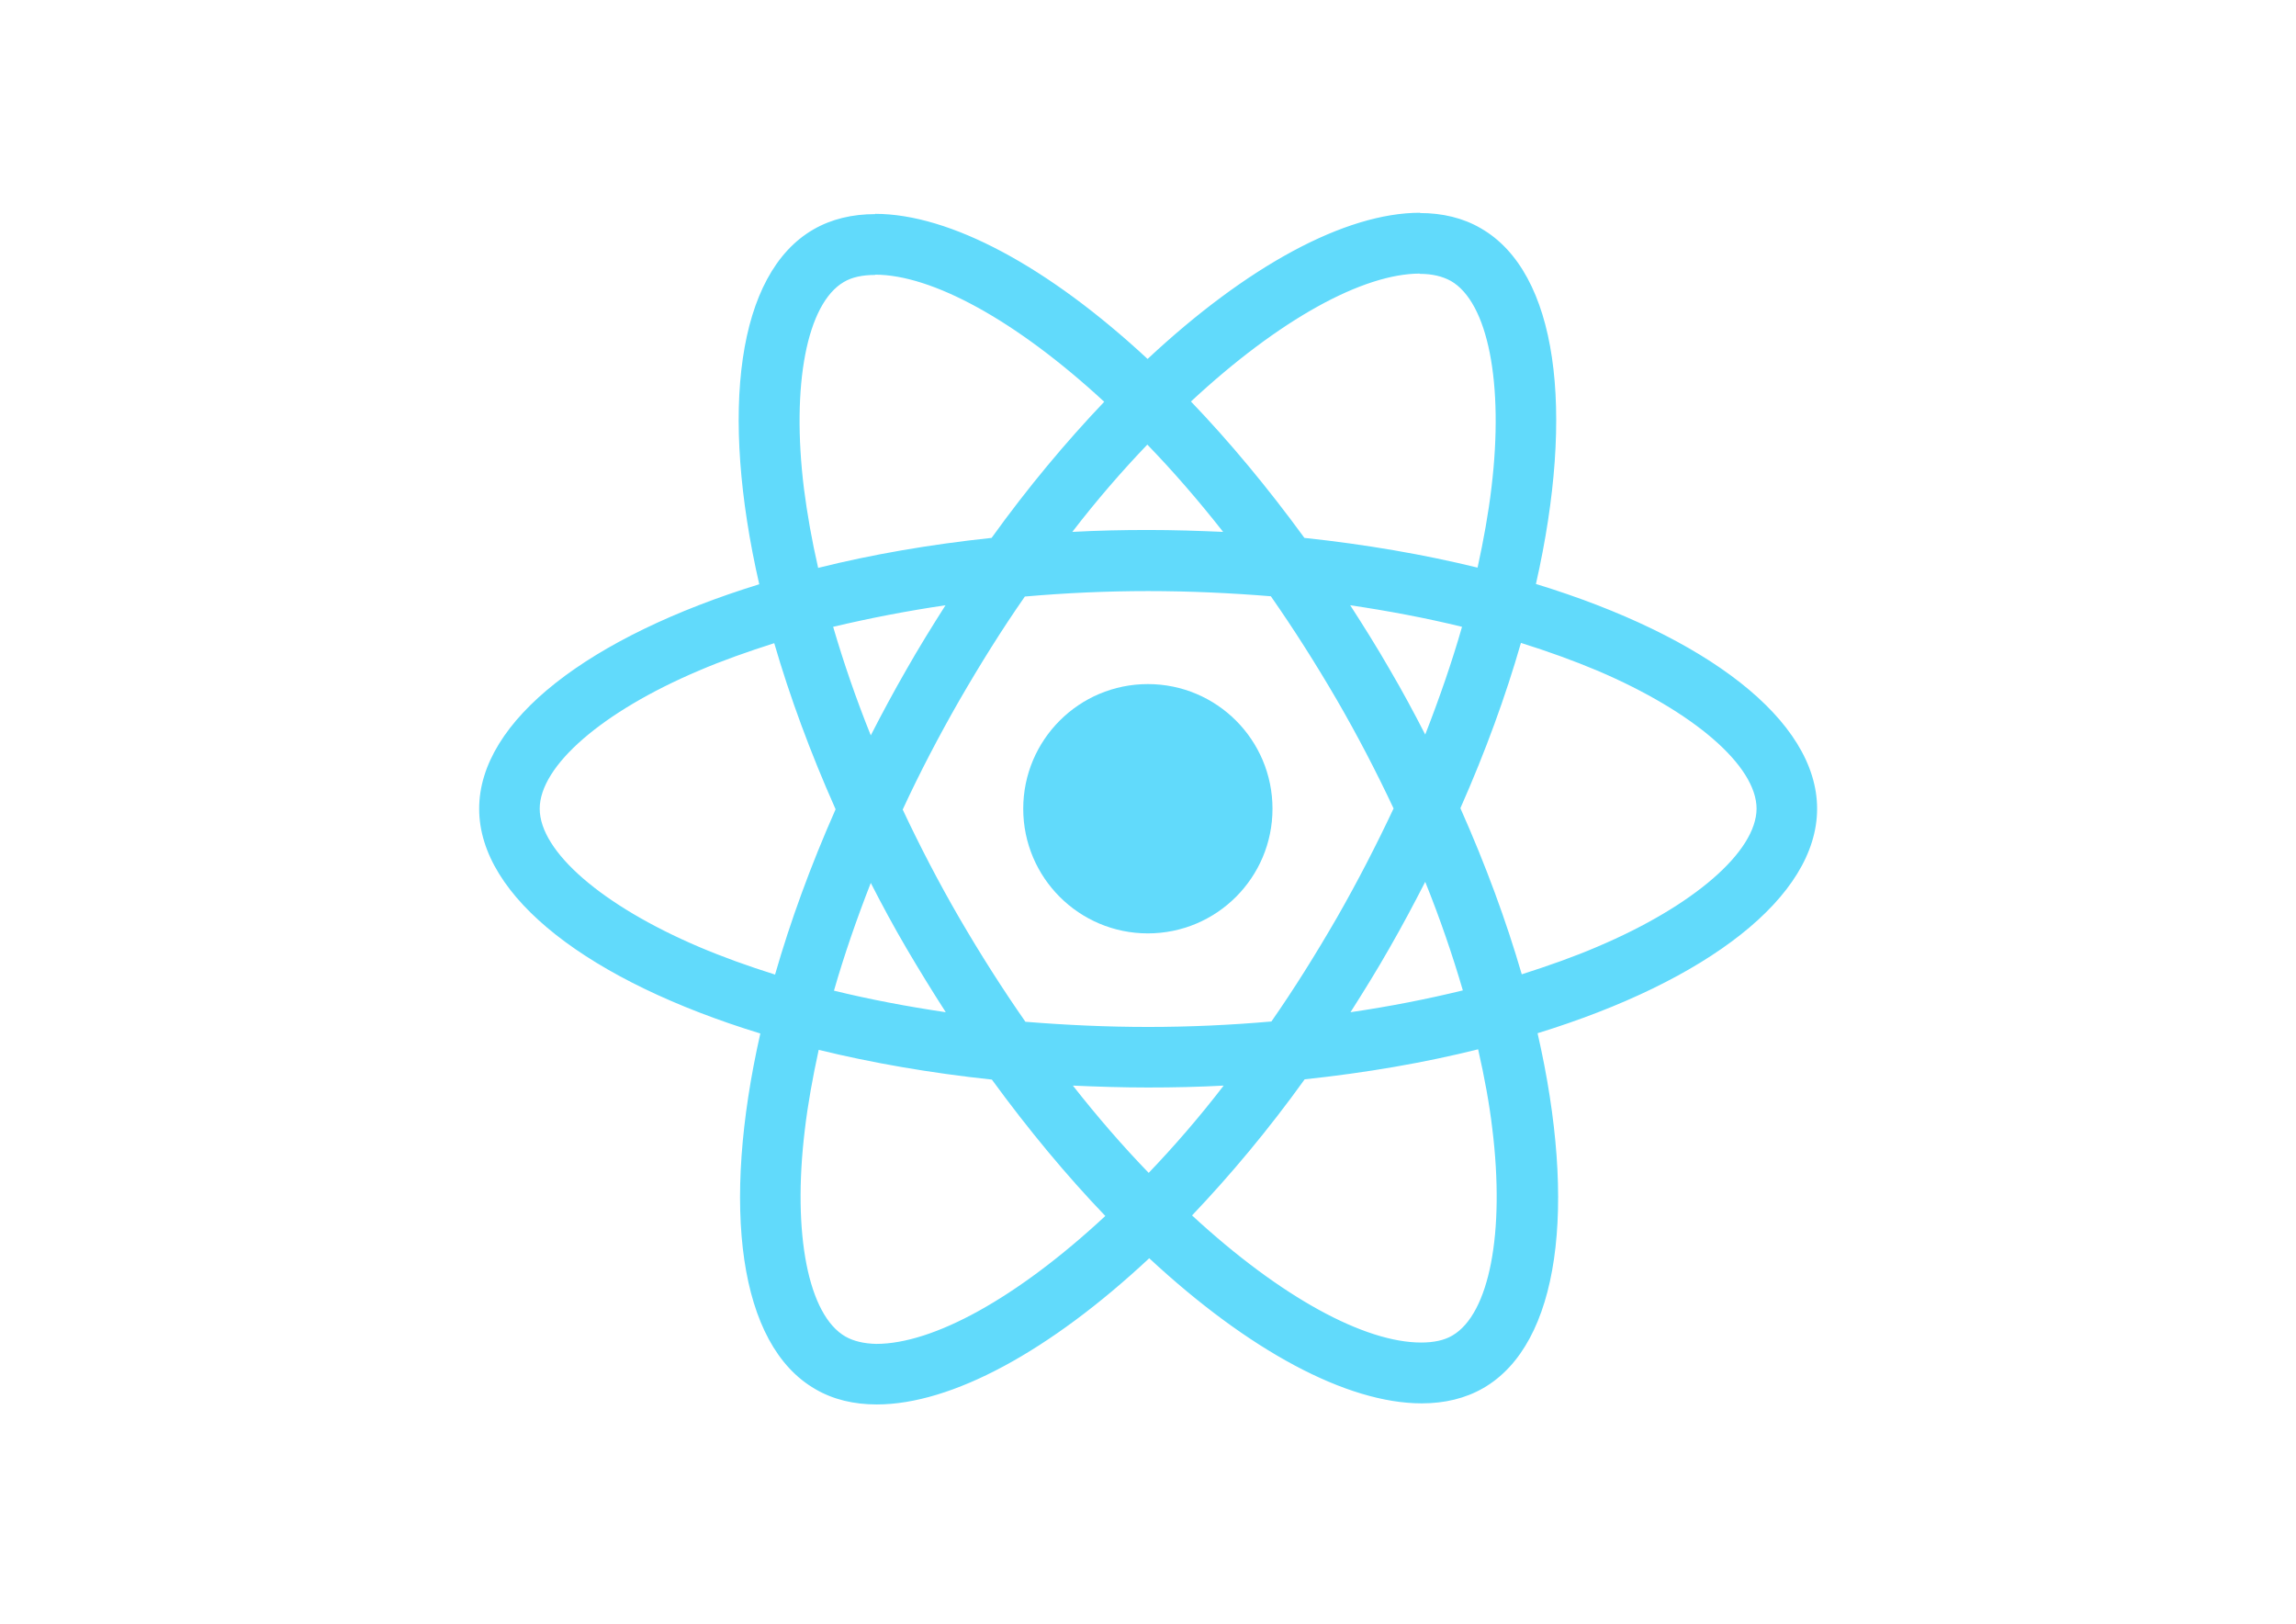
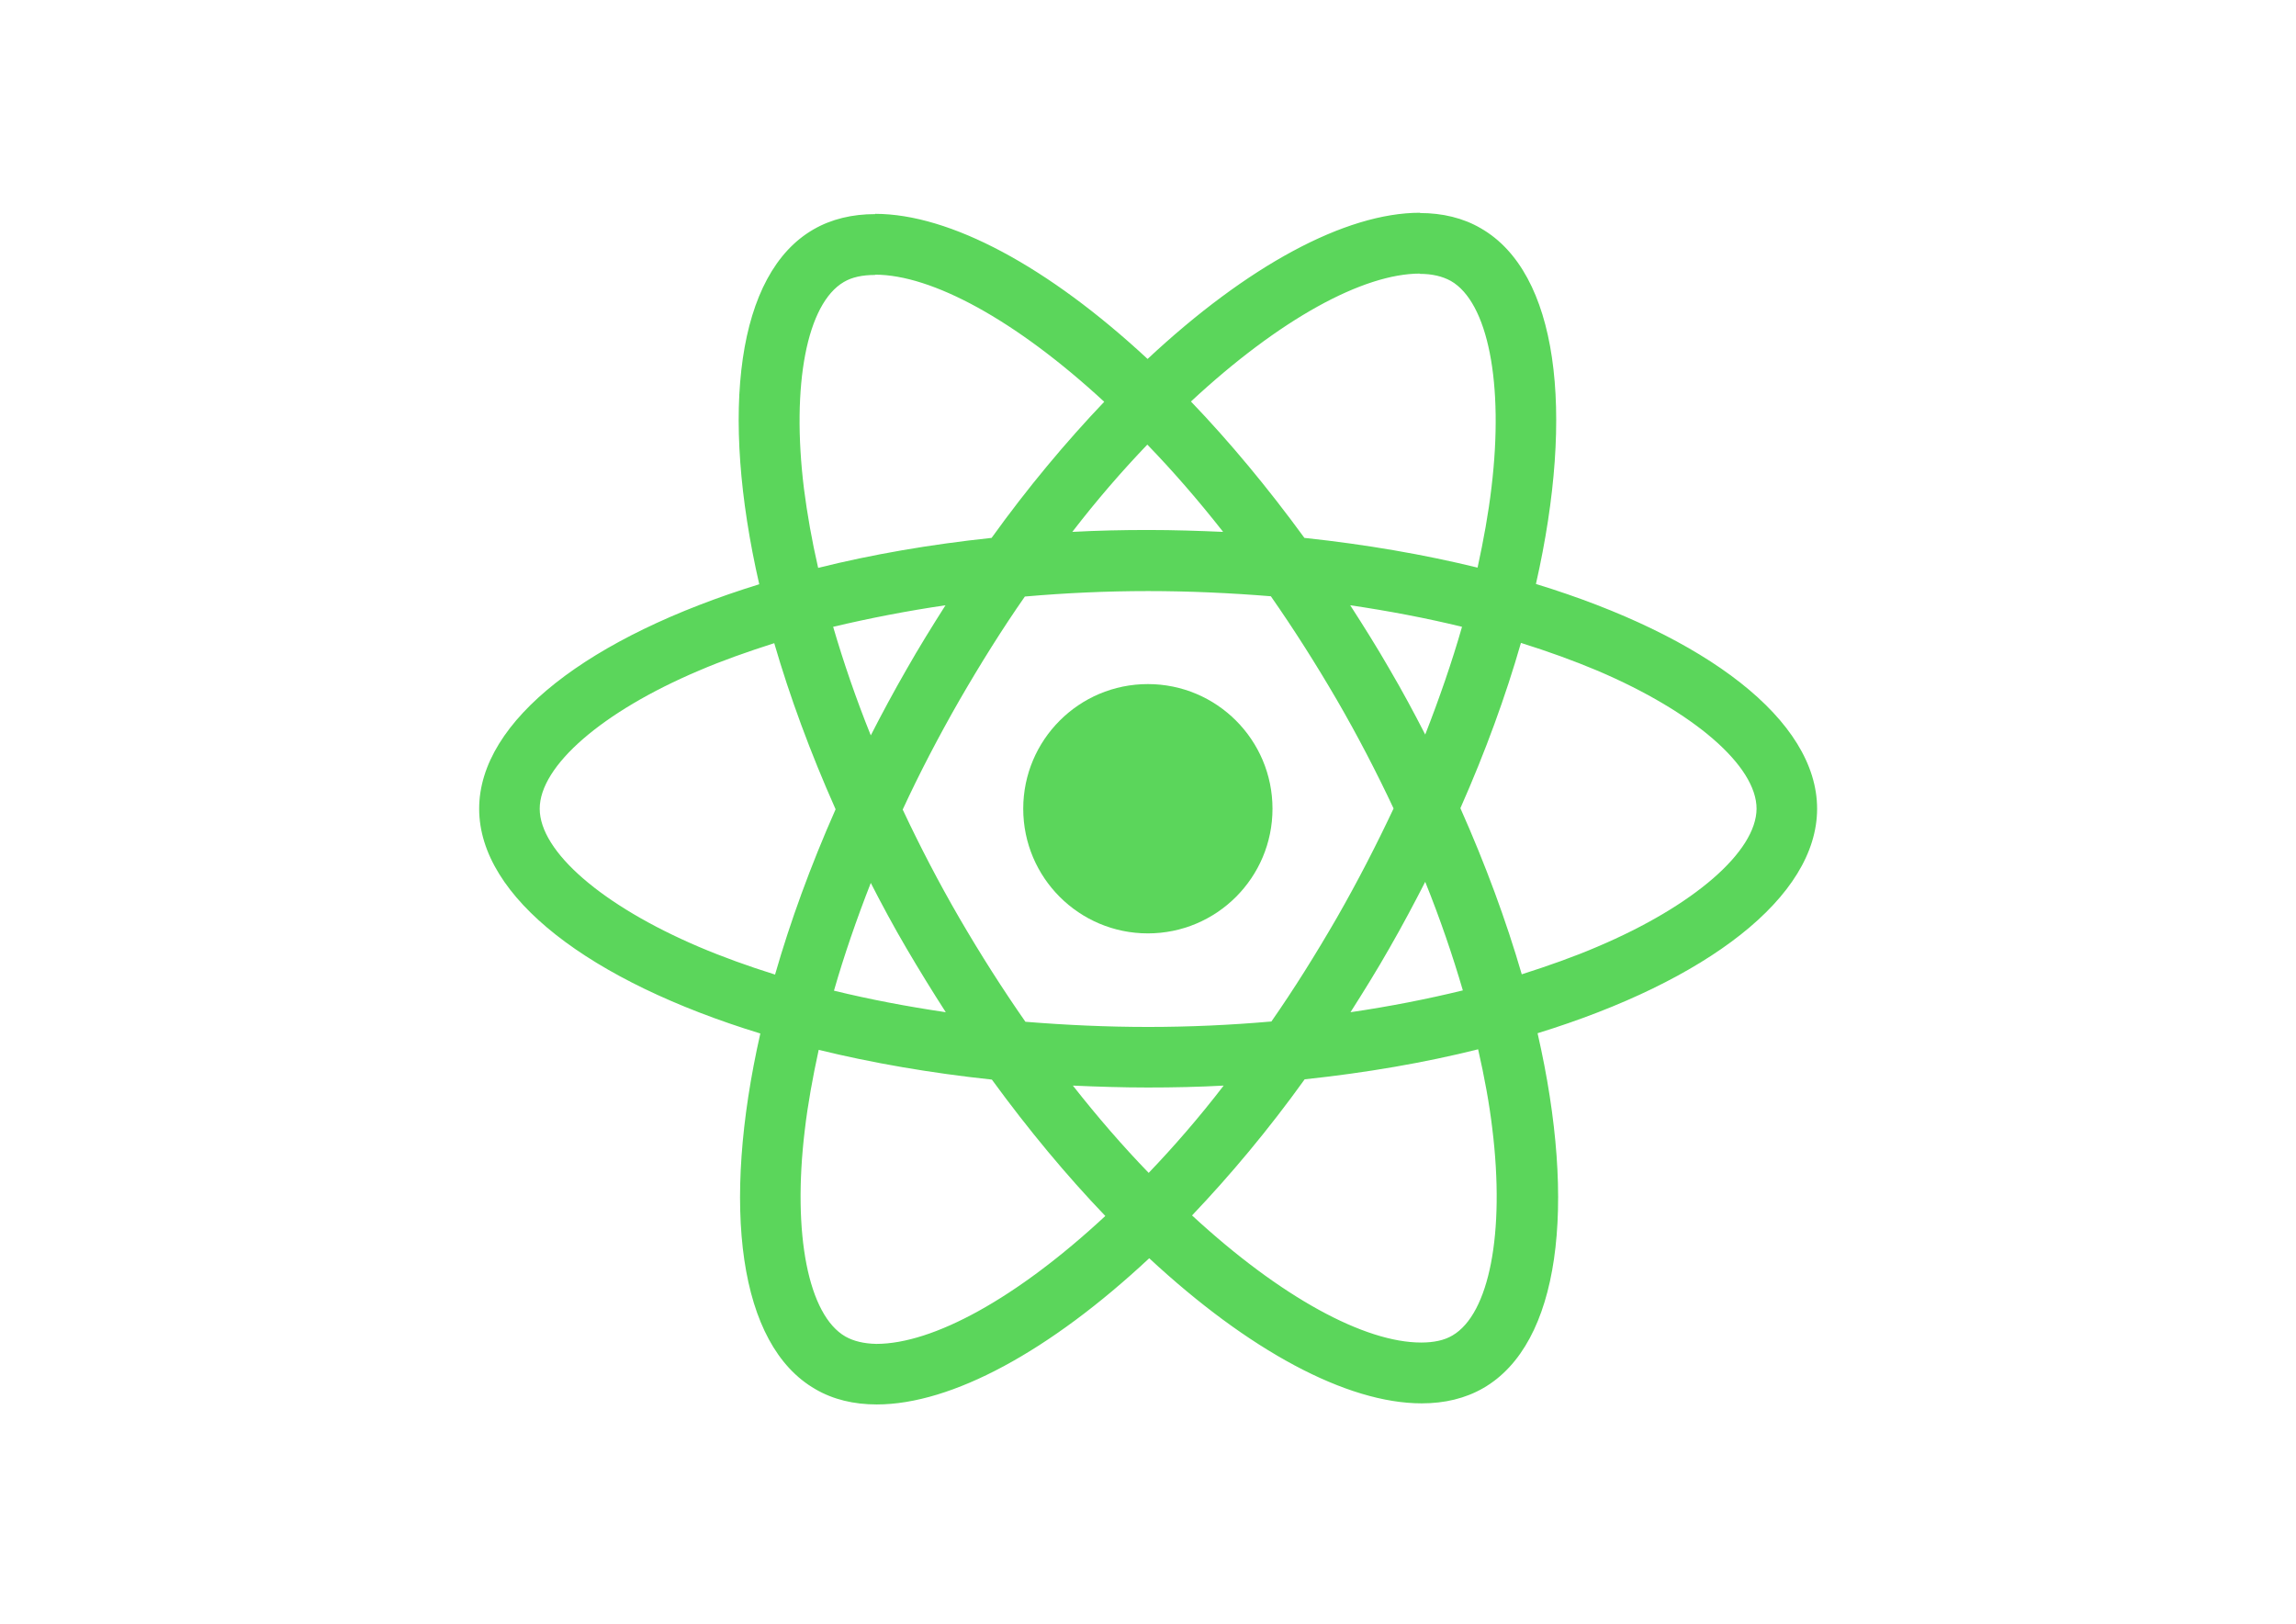
<svg xmlns="http://www.w3.org/2000/svg" viewBox="0 0 841.9 595.3">
-   <g fill="#61DAFB">
-     <path d="M666.3 296.5c0-32.5-40.7-63.3-103.1-82.4 14.4-63.6 8-114.2-20.2-130.4-6.5-3.8-14.1-5.6-22.4-5.6v22.3c4.6 0 8.3.9 11.4 2.6 13.6 7.8 19.5 37.5 14.9 75.7-1.1 9.4-2.9 19.3-5.1 29.4-19.6-4.8-41-8.5-63.5-10.9-13.5-18.5-27.5-35.3-41.6-50 32.6-30.3 63.2-46.9 84-46.9V78c-27.5 0-63.5 19.6-99.9 53.6-36.4-33.8-72.4-53.2-99.9-53.2v22.3c20.7 0 51.4 16.5 84 46.6-14 14.7-28 31.4-41.3 49.9-22.6 2.4-44 6.1-63.6 11-2.3-10-4-19.7-5.2-29-4.7-38.2 1.1-67.9 14.6-75.8 3-1.8 6.9-2.6 11.5-2.6V78.5c-8.4 0-16 1.8-22.6 5.6-28.1 16.2-34.4 66.7-19.9 130.1-62.2 19.2-102.7 49.9-102.7 82.3 0 32.5 40.7 63.3 103.1 82.4-14.4 63.6-8 114.2 20.2 130.4 6.5 3.8 14.1 5.6 22.5 5.6 27.5 0 63.5-19.6 99.9-53.6 36.4 33.8 72.4 53.2 99.9 53.2 8.4 0 16-1.8 22.6-5.6 28.1-16.2 34.4-66.7 19.9-130.1 62-19.1 102.5-49.9 102.5-82.3zm-130.2-66.7c-3.7 12.9-8.3 26.2-13.5 39.5-4.1-8-8.4-16-13.1-24-4.6-8-9.5-15.8-14.4-23.4 14.2 2.1 27.9 4.7 41 7.9zm-45.8 106.5c-7.8 13.5-15.8 26.3-24.1 38.2-14.9 1.3-30 2-45.2 2-15.1 0-30.2-.7-45-1.9-8.3-11.9-16.4-24.6-24.2-38-7.6-13.1-14.5-26.4-20.8-39.8 6.2-13.4 13.2-26.8 20.7-39.9 7.8-13.5 15.8-26.3 24.1-38.2 14.9-1.3 30-2 45.2-2 15.1 0 30.2.7 45 1.9 8.3 11.9 16.4 24.6 24.2 38 7.6 13.1 14.5 26.4 20.8 39.8-6.3 13.4-13.2 26.8-20.7 39.9zm32.3-13c5.4 13.4 10 26.8 13.8 39.8-13.1 3.2-26.9 5.9-41.2 8 4.9-7.7 9.8-15.6 14.4-23.7 4.6-8 8.9-16.1 13-24.1zM421.2 430c-9.3-9.6-18.6-20.3-27.8-32 9 .4 18.2.7 27.5.7 9.4 0 18.7-.2 27.8-.7-9 11.7-18.3 22.4-27.5 32zm-74.4-58.9c-14.2-2.1-27.9-4.7-41-7.9 3.7-12.9 8.3-26.2 13.5-39.5 4.1 8 8.4 16 13.1 24 4.7 8 9.5 15.8 14.4 23.4zM420.7 163c9.3 9.6 18.6 20.3 27.8 32-9-.4-18.2-.7-27.5-.7-9.4 0-18.7.2-27.8.7 9-11.7 18.3-22.4 27.5-32zm-74 58.9c-4.9 7.7-9.8 15.6-14.4 23.7-4.6 8-8.9 16-13 24-5.4-13.4-10-26.8-13.8-39.8 13.1-3.1 26.9-5.8 41.2-7.9zm-90.5 125.2c-35.4-15.1-58.3-34.9-58.3-50.6 0-15.7 22.9-35.6 58.3-50.6 8.6-3.7 18-7 27.7-10.1 5.7 19.6 13.2 40 22.5 60.9-9.2 20.8-16.6 41.1-22.2 60.6-9.9-3.1-19.3-6.5-28-10.2zM310 490c-13.6-7.8-19.5-37.5-14.9-75.7 1.1-9.4 2.9-19.3 5.1-29.4 19.6 4.8 41 8.5 63.5 10.9 13.5 18.5 27.5 35.3 41.6 50-32.6 30.3-63.2 46.9-84 46.9-4.5-.1-8.3-1-11.3-2.7zm237.2-76.2c4.7 38.2-1.1 67.9-14.6 75.8-3 1.8-6.9 2.6-11.5 2.6-20.7 0-51.4-16.5-84-46.6 14-14.7 28-31.4 41.3-49.9 22.6-2.4 44-6.1 63.6-11 2.3 10.1 4.1 19.8 5.2 29.1zm38.5-66.7c-8.6 3.7-18 7-27.7 10.1-5.7-19.6-13.2-40-22.5-60.9 9.2-20.8 16.6-41.1 22.2-60.6 9.9 3.1 19.3 6.5 28.1 10.2 35.4 15.1 58.3 34.9 58.3 50.6-.1 15.7-23 35.6-58.4 50.6zM320.8 78.4z" />
+   <g fill="#3c3c">
+     <path d="M666.3 296.5c0-32.5-40.7-63.3-103.1-82.4 14.4-63.6          8-114.2-20.2-130.4-6.5-3.8-14.1-5.6-22.4-5.6v22.3c4.6 0 8.3.9 11.4          2.6 13.6 7.8 19.5 37.5 14.9 75.7-1.1 9.4-2.9 19.3-5.1          29.4-19.6-4.8-41-8.5-63.5-10.9-13.5-18.5-27.5-35.3-41.6-50 32.6-30.3 63.2-46.9          84-46.9V78c-27.5 0-63.5 19.6-99.9 53.6-36.4-33.8-72.4-53.2-99.9-53.2v22.3c20.7 0          51.4 16.5 84 46.6-14 14.7-28 31.4-41.3 49.9-22.6 2.4-44 6.1-63.6          11-2.3-10-4-19.7-5.2-29-4.7-38.2 1.1-67.9 14.6-75.8 3-1.8 6.9-2.6 11.5-2.6V78.5c-8.4          0-16 1.8-22.6 5.6-28.1 16.2-34.4 66.7-19.9 130.1-62.2 19.2-102.7 49.9-102.7 82.3 0 32.5 40.7          63.3 103.1 82.4-14.4 63.6-8 114.2 20.2 130.4 6.5 3.8 14.1 5.6 22.5 5.6 27.5 0 63.5-19.6          99.9-53.6 36.4 33.8 72.4 53.2 99.9 53.2 8.4 0 16-1.8 22.6-5.6 28.1-16.2 34.4-66.7 19.9-130.1          62-19.1 102.5-49.9 102.5-82.3zm-130.2-66.7c-3.7 12.9-8.3 26.2-13.5          39.5-4.1-8-8.4-16-13.1-24-4.6-8-9.5-15.8-14.4-23.4 14.2 2.1 27.9 4.7 41 7.9zm-45.8          106.5c-7.8 13.5-15.8 26.3-24.1 38.2-14.9 1.3-30 2-45.2 2-15.1          0-30.2-.7-45-1.9-8.3-11.9-16.4-24.6-24.2-38-7.6-13.1-14.5-26.4-20.8-39.8 6.2-13.4          13.2-26.8 20.7-39.9 7.8-13.5 15.8-26.3 24.1-38.2 14.9-1.3 30-2 45.2-2 15.1 0 30.2.7          45 1.9 8.3 11.9 16.4 24.6 24.2 38 7.6 13.1 14.5 26.4 20.8 39.8-6.3 13.4-13.2 26.8-20.7          39.9zm32.3-13c5.4 13.4 10 26.8 13.8 39.8-13.1 3.2-26.9 5.9-41.2 8 4.9-7.7 9.8-15.6 14.4-23.7          4.6-8 8.9-16.1 13-24.1zM421.2 430c-9.3-9.6-18.6-20.3-27.8-32 9 .4 18.2.7 27.5.7 9.4 0 18.7-.2          27.8-.7-9 11.7-18.3 22.4-27.5 32zm-74.4-58.9c-14.2-2.1-27.9-4.7-41-7.9 3.7-12.9 8.3-26.2          13.5-39.5 4.1 8 8.4 16 13.1 24 4.7 8 9.5 15.8 14.4 23.4zM420.7 163c9.3 9.6 18.6 20.3 27.8          32-9-.4-18.2-.7-27.5-.7-9.4 0-18.7.2-27.8.7 9-11.7 18.3-22.4 27.5-32zm-74 58.9c-4.9 7.7-9.8          15.6-14.4 23.7-4.6 8-8.9 16-13 24-5.4-13.4-10-26.8-13.8-39.8 13.1-3.1 26.9-5.8 41.2-7.9zm-90.5          125.2c-35.4-15.1-58.3-34.9-58.3-50.6 0-15.7 22.9-35.6 58.3-50.6 8.6-3.7 18-7 27.7-10.1 5.7 19.6          13.2 40 22.5 60.9-9.2 20.8-16.6 41.1-22.2 60.6-9.9-3.1-19.3-6.5-28-10.2zM310          490c-13.6-7.8-19.5-37.5-14.9-75.7 1.1-9.4 2.9-19.3 5.1-29.4 19.6 4.8 41 8.5 63.5 10.9          13.5 18.5 27.5 35.3 41.6 50-32.6 30.3-63.2 46.9-84 46.9-4.5-.1-8.3-1-11.3-2.7zm237.2-76.2c4.7          38.2-1.1 67.9-14.6 75.8-3 1.8-6.9 2.6-11.5 2.6-20.7 0-51.4-16.5-84-46.6 14-14.7 28-31.4 41.3-49.9          22.6-2.4 44-6.1 63.6-11 2.3 10.1 4.1 19.8 5.2 29.1zm38.5-66.7c-8.6 3.7-18 7-27.7          10.1-5.7-19.6-13.2-40-22.5-60.9 9.2-20.8 16.6-41.1 22.2-60.6 9.9 3.1 19.3 6.5 28.1 10.2          35.4 15.1 58.3 34.9 58.3 50.6-.1 15.7-23 35.6-58.4 50.6zM320.8 78.4z" />
    <circle cx="420.9" cy="296.5" r="45.7" />
    <path d="M520.5 78.1z" />
  </g>
</svg>
